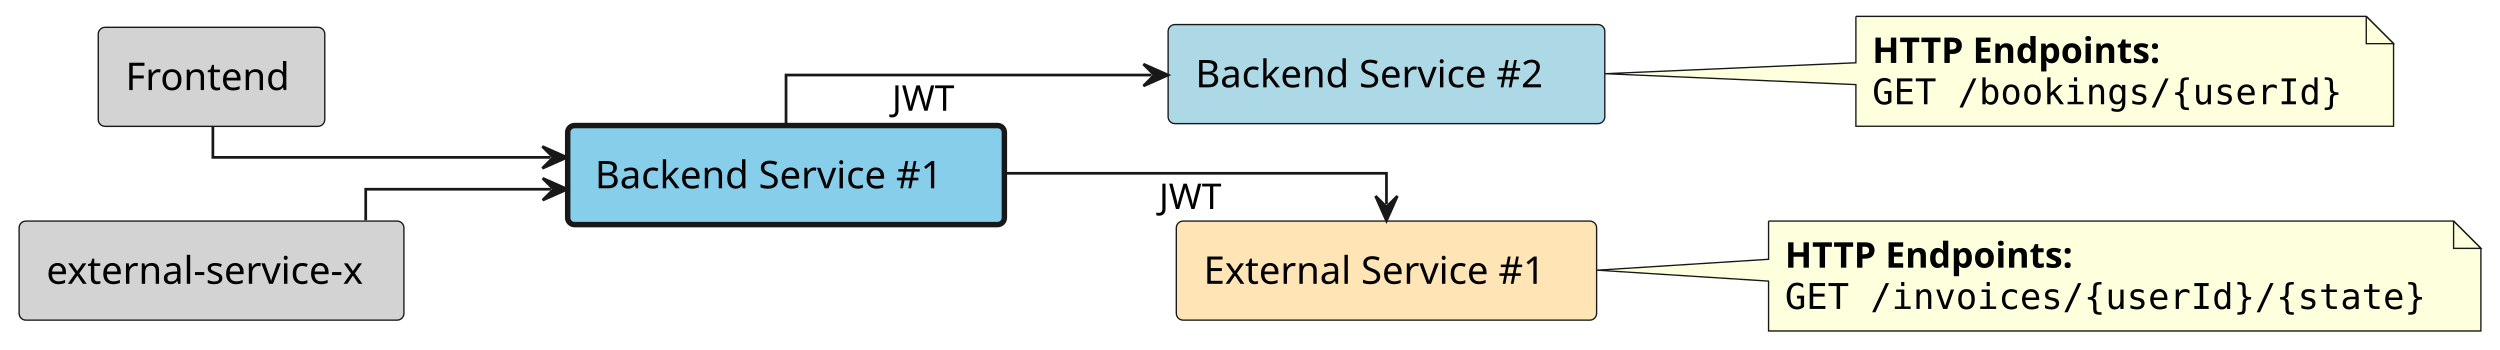
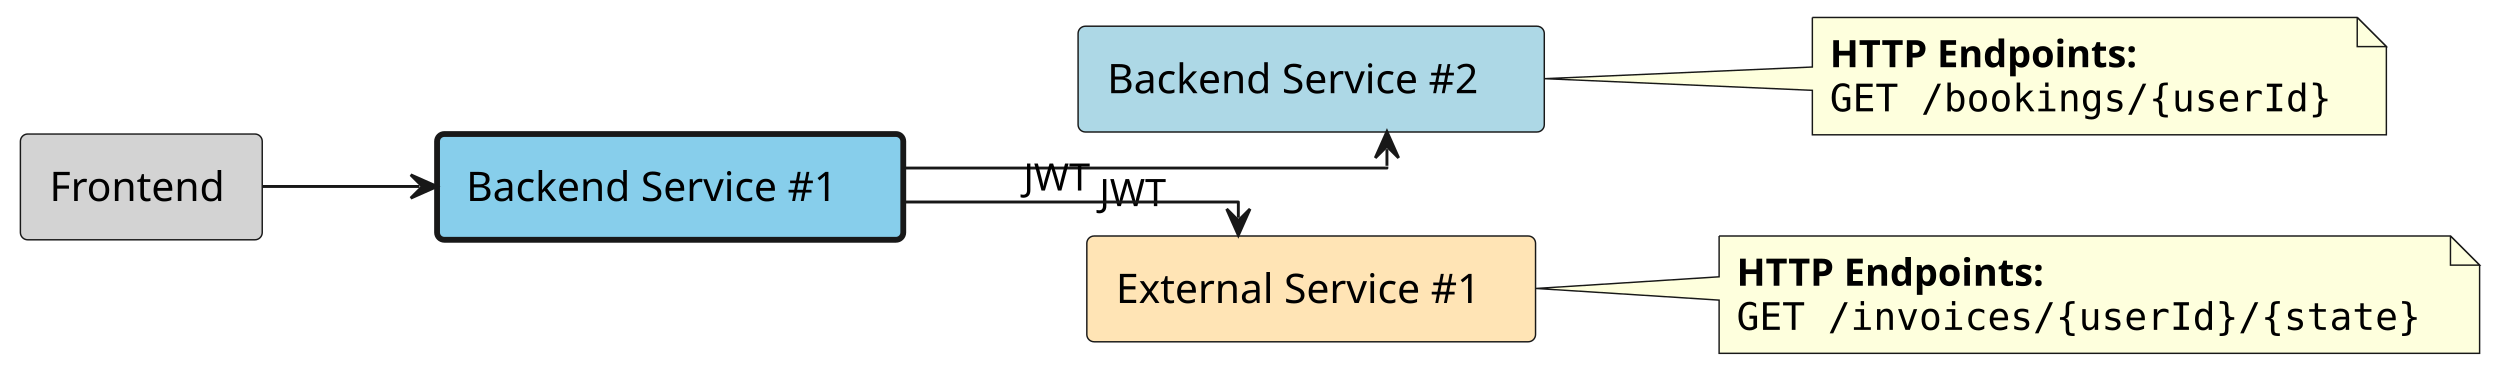
- <svg xmlns="http://www.w3.org/2000/svg" contentStyleType="text/css" height="128px" preserveAspectRatio="none" style="width:916px;height:128px;background:#FFFFFF;" version="1.1" viewBox="0 0 916 128" width="916px" zoomAndPan="magnify">
+ <svg xmlns="http://www.w3.org/2000/svg" contentStyleType="text/css" height="128px" preserveAspectRatio="none" style="width:858px;height:128px;background:#FFFFFF;" version="1.1" viewBox="0 0 858 128" width="858px" zoomAndPan="magnify">
  <defs />
  <g>
    <g id="elem_platform__application__frontend">
-       <rect fill="#D3D3D3" height="36.297" rx="2.5" ry="2.5" style="stroke:#181818;stroke-width:0.5;" width="83" x="36" y="10" />
-       <text fill="#000000" font-family="sans-serif" font-size="14" lengthAdjust="spacing" textLength="63" x="46" y="32.995">Frontend</text>
+       <rect fill="#D3D3D3" height="36.297" rx="2.5" ry="2.5" style="stroke:#181818;stroke-width:0.5;" width="83" x="7" y="46" />
+       <text fill="#000000" font-family="sans-serif" font-size="14" lengthAdjust="spacing" textLength="63" x="17" y="68.995">Frontend</text>
    </g>
    <g id="elem_platform__application__backend_service_1">
-       <rect fill="#87CEEB" height="36.297" rx="2.5" ry="2.5" style="stroke:#181818;stroke-width:2.0;" width="160" x="208" y="46" />
-       <text fill="#000000" font-family="sans-serif" font-size="14" lengthAdjust="spacing" textLength="140" x="218" y="68.995">Backend Service #1</text>
+       <rect fill="#87CEEB" height="36.297" rx="2.5" ry="2.5" style="stroke:#181818;stroke-width:2.0;" width="160" x="150" y="46" />
+       <text fill="#000000" font-family="sans-serif" font-size="14" lengthAdjust="spacing" textLength="140" x="160" y="68.995">Backend Service #1</text>
    </g>
    <g id="elem_platform__application__backend_service_2">
-       <rect fill="#ADD8E6" height="36.297" rx="2.5" ry="2.5" style="stroke:#181818;stroke-width:0.5;" width="160" x="428" y="9" />
-       <text fill="#000000" font-family="sans-serif" font-size="14" lengthAdjust="spacing" textLength="140" x="438" y="31.995">Backend Service #2</text>
+       <rect fill="#ADD8E6" height="36.297" rx="2.5" ry="2.5" style="stroke:#181818;stroke-width:0.5;" width="160" x="370" y="9" />
+       <text fill="#000000" font-family="sans-serif" font-size="14" lengthAdjust="spacing" textLength="140" x="380" y="31.995">Backend Service #2</text>
    </g>
    <g id="elem_GMN5">
-       <path d="M680,6 L680,23 L588.06,27 L680,31 L680,46.266 A0,0 0 0 0 680,46.266 L877,46.266 A0,0 0 0 0 877,46.266 L877,16 L867,6 L680,6 A0,0 0 0 0 680,6 " fill="#FEFFDD" style="stroke:#181818;stroke-width:0.5;" />
-       <path d="M867,6 L867,16 L877,16 L867,6 " fill="#FEFFDD" style="stroke:#181818;stroke-width:0.5;" />
-       <text fill="#000000" font-family="sans-serif" font-size="13" font-weight="bold" lengthAdjust="spacing" textLength="121" x="686" y="23.067">HTTP Endpoints:</text>
-       <text fill="#000000" font-family="monospace" font-size="13" lengthAdjust="spacing" textLength="176" x="686" y="38.2">GET /bookings/{userId}</text>
-     </g>
-     <g id="elem_external_service_x">
-       <rect fill="#D3D3D3" height="36.297" rx="2.5" ry="2.5" style="stroke:#181818;stroke-width:0.5;" width="141" x="7" y="81" />
-       <text fill="#000000" font-family="sans-serif" font-size="14" lengthAdjust="spacing" textLength="121" x="17" y="103.995">external-service-x</text>
+       <path d="M622,6 L622,23 L530.06,27 L622,31 L622,46.266 A0,0 0 0 0 622,46.266 L819,46.266 A0,0 0 0 0 819,46.266 L819,16 L809,6 L622,6 A0,0 0 0 0 622,6 " fill="#FEFFDD" style="stroke:#181818;stroke-width:0.5;" />
+       <path d="M809,6 L809,16 L819,16 L809,6 " fill="#FEFFDD" style="stroke:#181818;stroke-width:0.5;" />
+       <text fill="#000000" font-family="sans-serif" font-size="13" font-weight="bold" lengthAdjust="spacing" textLength="121" x="628" y="23.067">HTTP Endpoints:</text>
+       <text fill="#000000" font-family="monospace" font-size="13" lengthAdjust="spacing" textLength="176" x="628" y="38.2">GET /bookings/{userId}</text>
    </g>
    <g id="elem_platform__external_service_1">
-       <rect fill="#FFE4B5" height="36.297" rx="2.5" ry="2.5" style="stroke:#181818;stroke-width:0.5;" width="154" x="431" y="81" />
-       <text fill="#000000" font-family="sans-serif" font-size="14" lengthAdjust="spacing" textLength="134" x="441" y="103.995">External Service #1</text>
+       <rect fill="#FFE4B5" height="36.297" rx="2.5" ry="2.5" style="stroke:#181818;stroke-width:0.5;" width="154" x="373" y="81" />
+       <text fill="#000000" font-family="sans-serif" font-size="14" lengthAdjust="spacing" textLength="134" x="383" y="103.995">External Service #1</text>
    </g>
-     <g id="elem_GMN10">
-       <path d="M648,81 L648,95 L585.15,99 L648,103 L648,121.266 A0,0 0 0 0 648,121.266 L909,121.266 A0,0 0 0 0 909,121.266 L909,91 L899,81 L648,81 A0,0 0 0 0 648,81 " fill="#FEFFDD" style="stroke:#181818;stroke-width:0.5;" />
-       <path d="M899,81 L899,91 L909,91 L899,81 " fill="#FEFFDD" style="stroke:#181818;stroke-width:0.5;" />
-       <text fill="#000000" font-family="sans-serif" font-size="13" font-weight="bold" lengthAdjust="spacing" textLength="121" x="654" y="98.067">HTTP Endpoints:</text>
-       <text fill="#000000" font-family="monospace" font-size="13" lengthAdjust="spacing" textLength="240" x="654" y="113.2">GET /invoices/{userId}/{state}</text>
+     <g id="elem_GMN9">
+       <path d="M590,81 L590,95 L527.15,99 L590,103 L590,121.266 A0,0 0 0 0 590,121.266 L851,121.266 A0,0 0 0 0 851,121.266 L851,91 L841,81 L590,81 A0,0 0 0 0 590,81 " fill="#FEFFDD" style="stroke:#181818;stroke-width:0.5;" />
+       <path d="M841,81 L841,91 L851,91 L841,81 " fill="#FEFFDD" style="stroke:#181818;stroke-width:0.5;" />
+       <text fill="#000000" font-family="sans-serif" font-size="13" font-weight="bold" lengthAdjust="spacing" textLength="121" x="596" y="98.067">HTTP Endpoints:</text>
+       <text fill="#000000" font-family="monospace" font-size="13" lengthAdjust="spacing" textLength="240" x="596" y="113.2">GET /invoices/{userId}/{state}</text>
    </g>
    <g id="link_platform__application__frontend_platform__application__backend_service_1">
-       <path d="M78,46.28 C78,52.39 78,57.67 78,57.67 C78,57.67 142.43,57.67 201.71,57.67 " fill="none" id="platform__application__frontend-to-platform__application__backend_service_1" style="stroke:#181818;stroke-width:1.0;" />
-       <polygon fill="#181818" points="207.71,57.67,198.71,53.67,202.71,57.67,198.71,61.67,207.71,57.67" style="stroke:#181818;stroke-width:1.0;" />
-     </g>
-     <g id="link_external_service_x_platform__application__backend_service_1">
-       <path d="M134,80.72 C134,74.61 134,69.33 134,69.33 C134,69.33 164.42,69.33 201.84,69.33 " fill="none" id="external_service_x-to-platform__application__backend_service_1" style="stroke:#181818;stroke-width:1.0;" />
-       <polygon fill="#181818" points="207.84,69.33,198.84,65.33,202.84,69.33,198.84,73.33,207.84,69.33" style="stroke:#181818;stroke-width:1.0;" />
+       <path d="M90.14,64 C107.93,64 123.33,64 143.97,64 " fill="none" id="platform__application__frontend-to-platform__application__backend_service_1" style="stroke:#181818;stroke-width:1.0;" />
+       <polygon fill="#181818" points="149.97,64,140.97,60,144.97,64,140.97,68,149.97,64" style="stroke:#181818;stroke-width:1.0;" />
    </g>
    <g id="link_platform__application__backend_service_1_platform__application__backend_service_2">
-       <path d="M288,45.75 C288,36.62 288,27.5 288,27.5 C288,27.5 359.05,27.5 421.95,27.5 " fill="none" id="platform__application__backend_service_1-to-platform__application__backend_service_2" style="stroke:#181818;stroke-width:1.0;" />
-       <polygon fill="#181818" points="427.95,27.5,418.95,23.5,422.95,27.5,418.95,31.5,427.95,27.5" style="stroke:#181818;stroke-width:1.0;" />
-       <text fill="#000000" font-family="sans-serif" font-size="13" lengthAdjust="spacing" textLength="21" x="326.85" y="40.567">JWT</text>
+       <path d="M310.21,57.67 C382,57.67 476,57.67 476,57.67 C476,57.67 476,57.8 476,51.19 " fill="none" id="platform__application__backend_service_1-to-platform__application__backend_service_2" style="stroke:#181818;stroke-width:1.0;" />
+       <polygon fill="#181818" points="476,45.19,472,54.19,476,50.19,480,54.19,476,45.19" style="stroke:#181818;stroke-width:1.0;" />
+       <text fill="#000000" font-family="sans-serif" font-size="13" lengthAdjust="spacing" textLength="21" x="377.34" y="70.737">JWT</text>
    </g>
    <g id="link_platform__application__backend_service_1_platform__external_service_1">
-       <path d="M368.05,63.5 C430.95,63.5 508,63.5 508,63.5 C508,63.5 508,66.1 508,74.83 " fill="none" id="platform__application__backend_service_1-to-platform__external_service_1" style="stroke:#181818;stroke-width:1.0;" />
-       <polygon fill="#181818" points="508,80.83,512,71.83,508,75.83,504,71.83,508,80.83" style="stroke:#181818;stroke-width:1.0;" />
-       <text fill="#000000" font-family="sans-serif" font-size="13" lengthAdjust="spacing" textLength="21" x="424.69" y="76.567">JWT</text>
+       <path d="M310.16,69.33 C363.94,69.33 425,69.33 425,69.33 C425,69.33 425,68.61 425,74.72 " fill="none" id="platform__application__backend_service_1-to-platform__external_service_1" style="stroke:#181818;stroke-width:1.0;" />
+       <polygon fill="#181818" points="425,80.72,429,71.72,425,75.72,421,71.72,425,80.72" style="stroke:#181818;stroke-width:1.0;" />
+       <text fill="#000000" font-family="sans-serif" font-size="13" lengthAdjust="spacing" textLength="21" x="351.27" y="65.397">JWT</text>
    </g>
  </g>
</svg>
